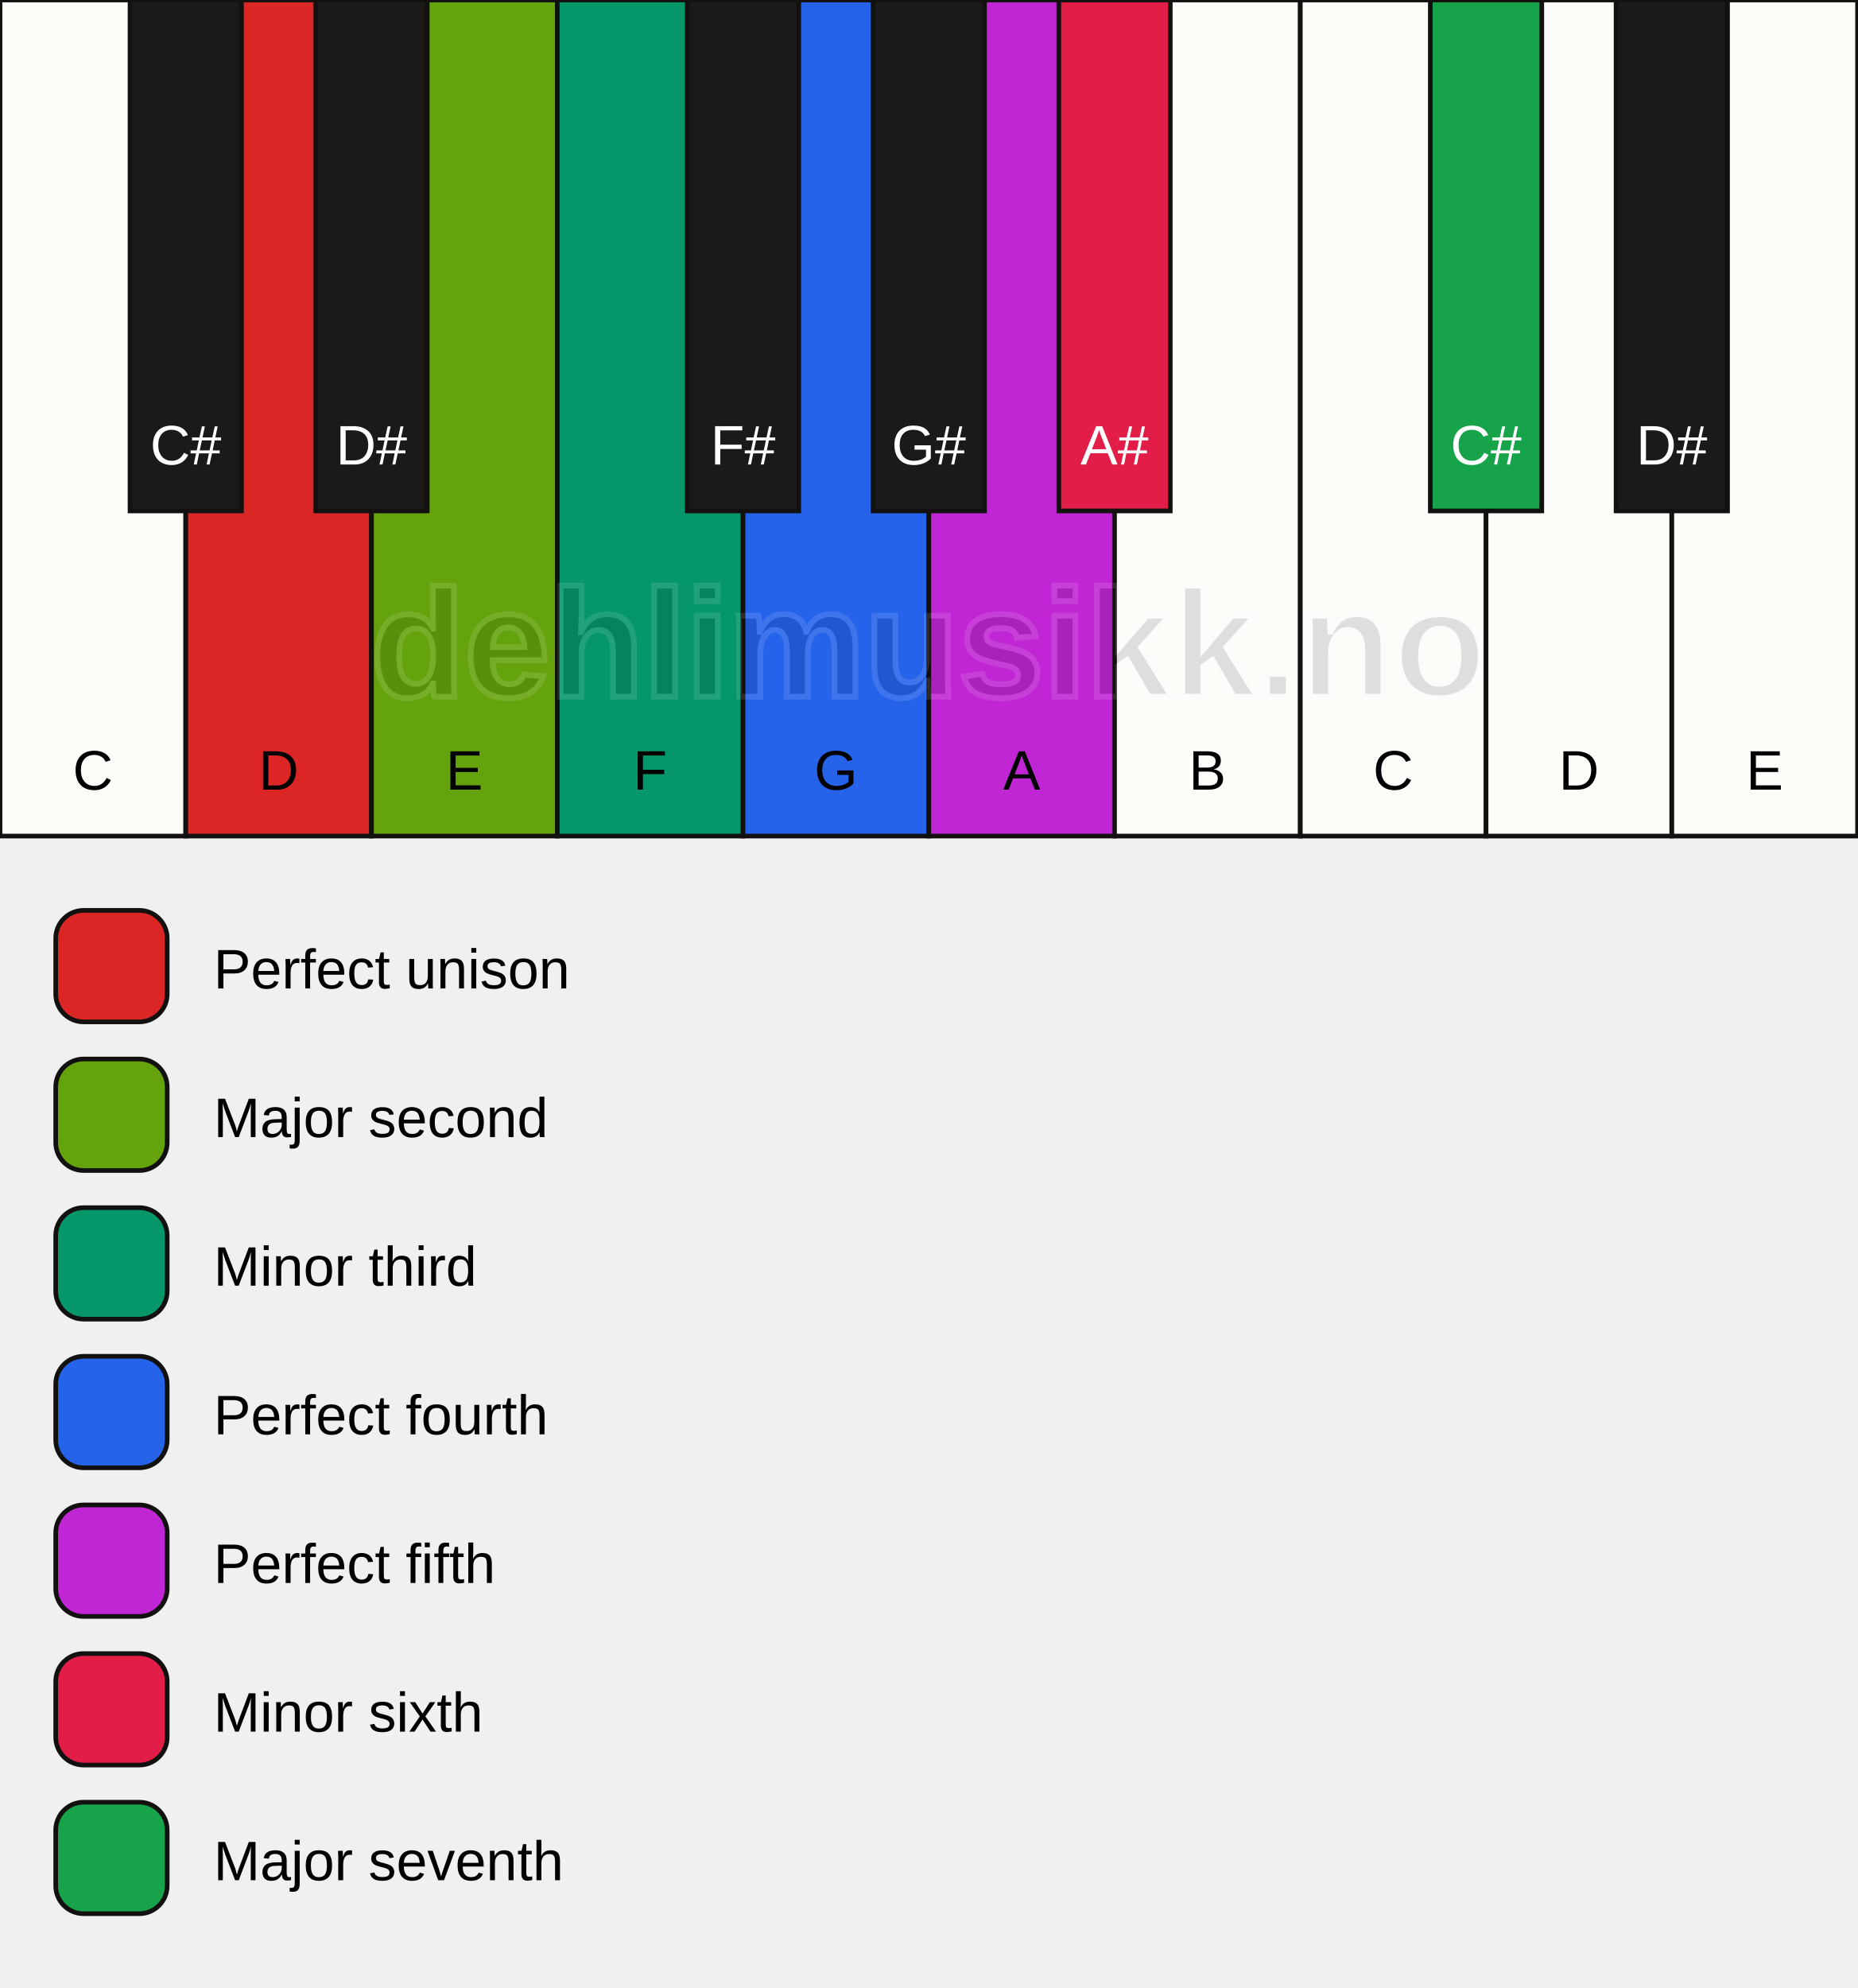
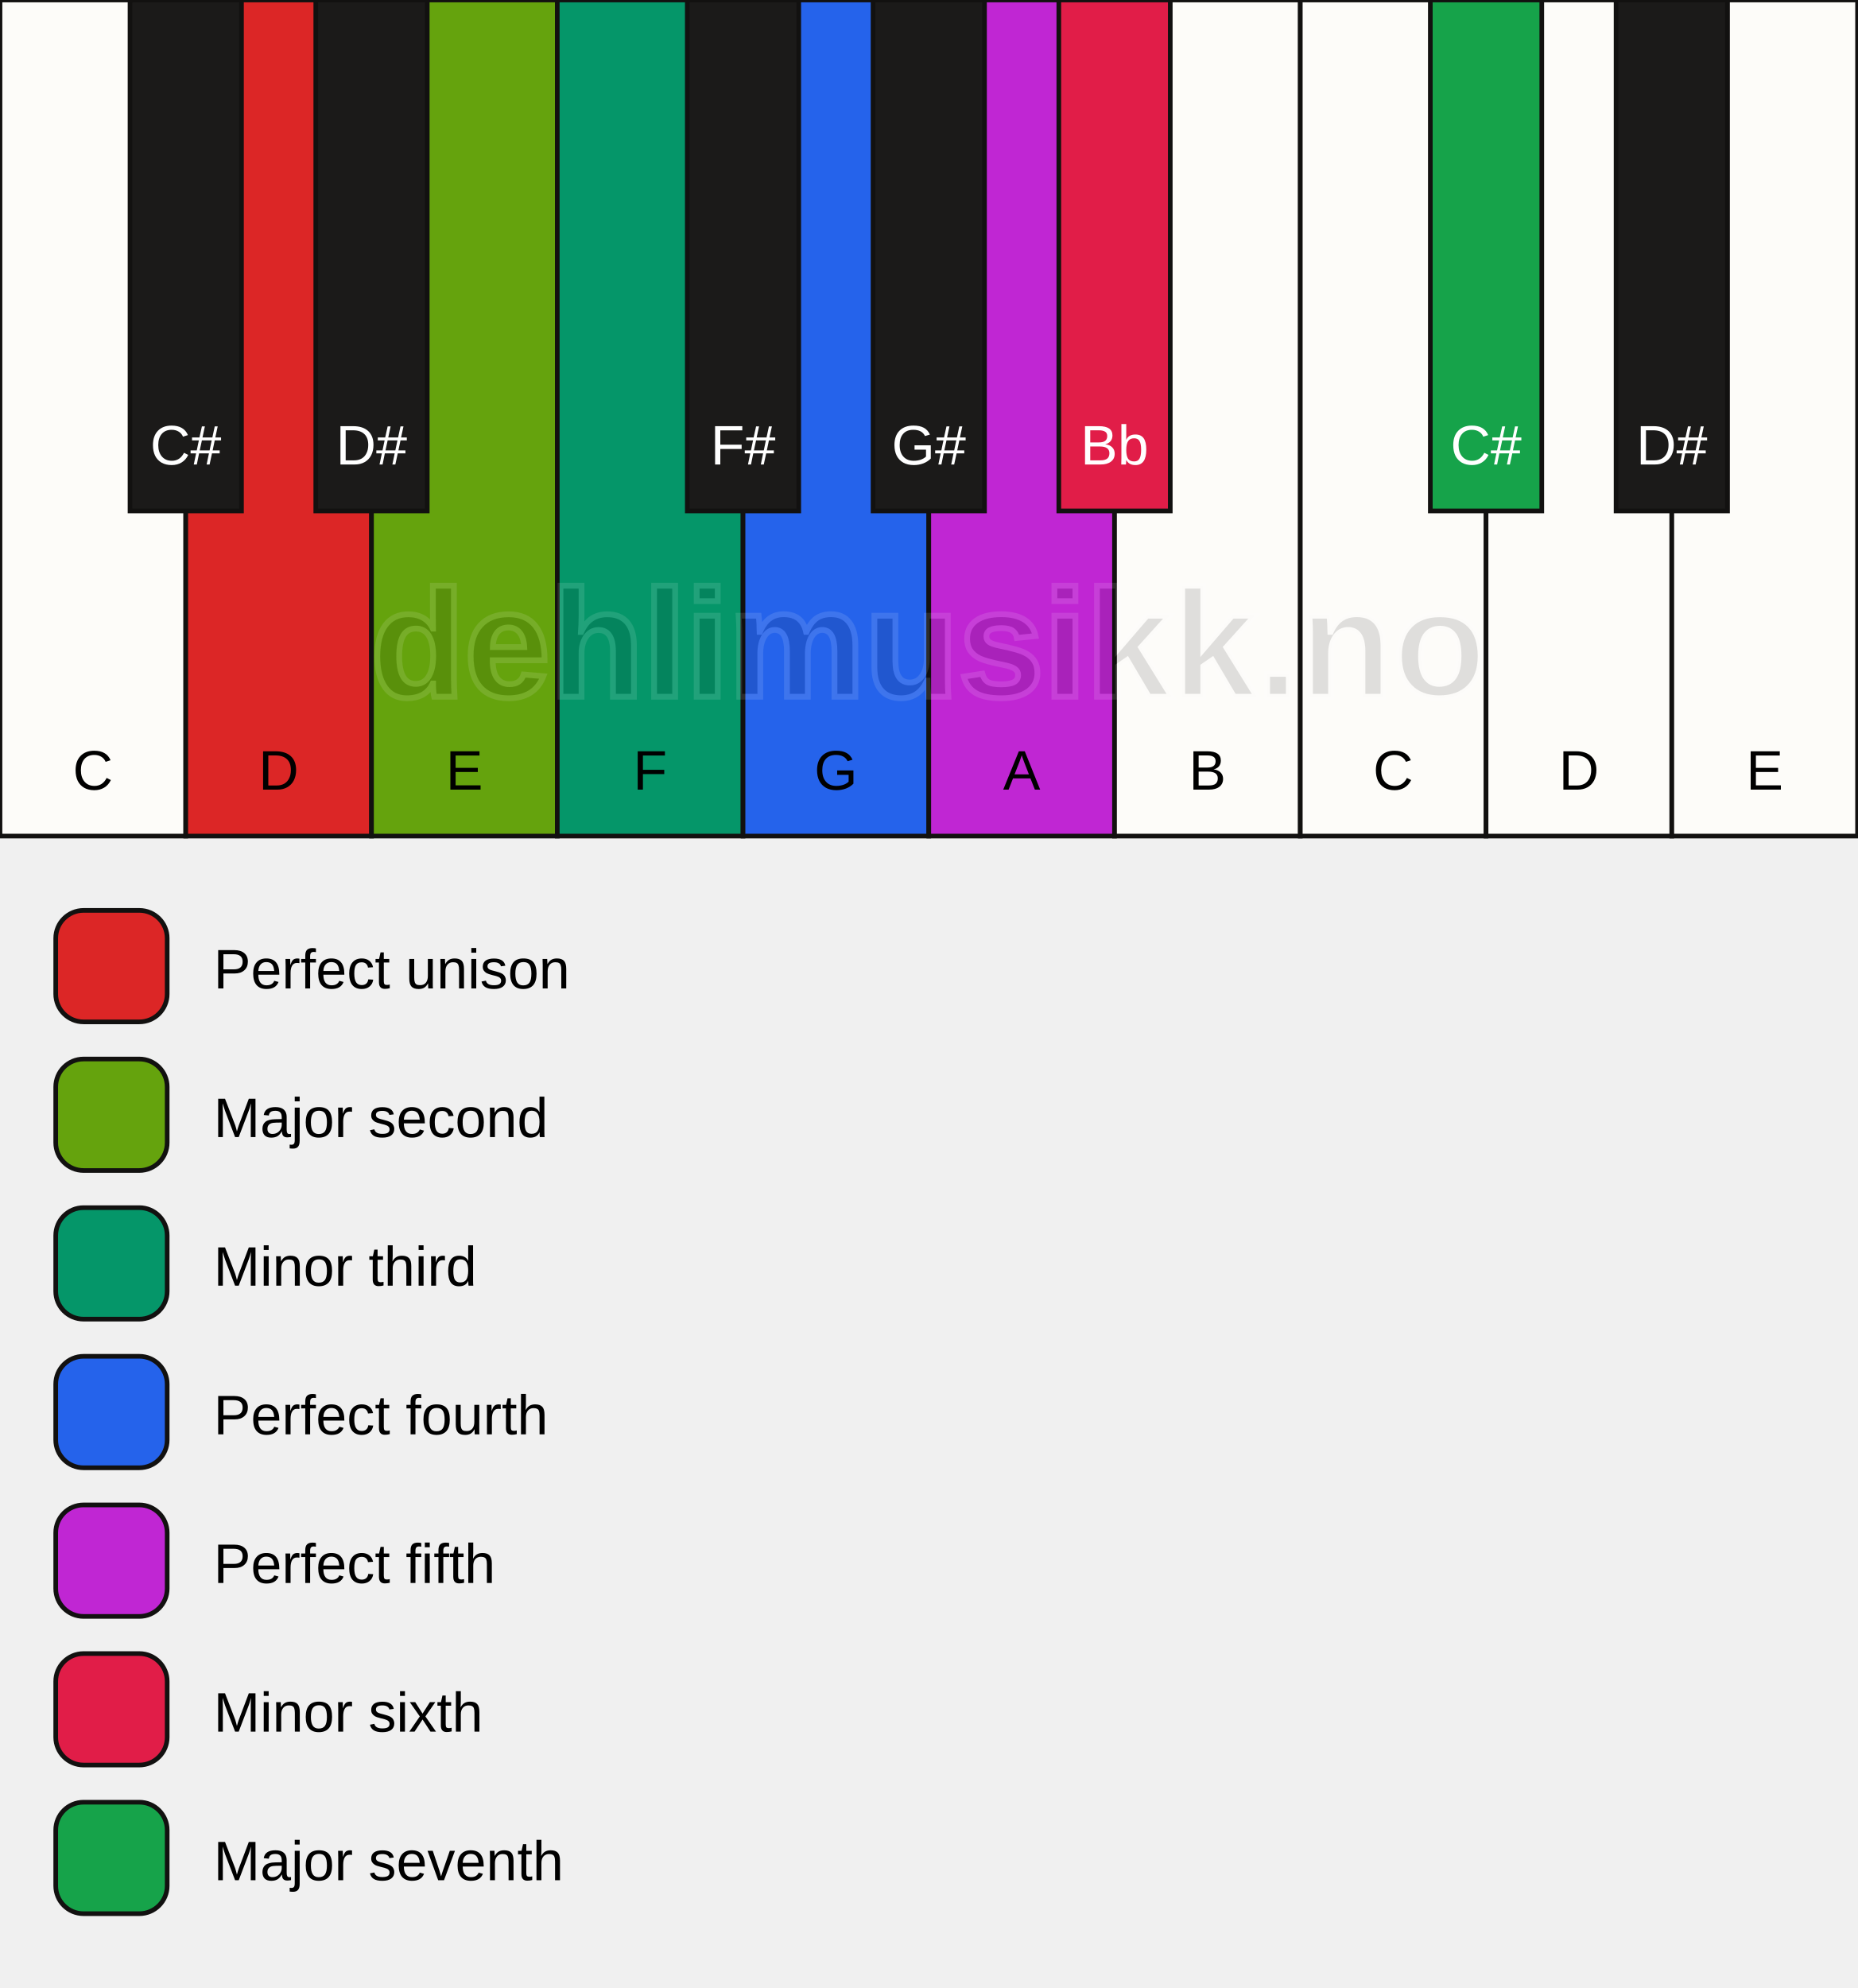
<svg xmlns="http://www.w3.org/2000/svg" width="400" height="428">
  <rect x="0" y="0" width="40" height="180" fill="#fdfcf9" stroke="#121110" />
  <text x="20" y="170" font-size="12" font-family="Arial, sans-serif" text-anchor="middle" fill="#000">
            C
          </text>
  <rect x="40" y="0" width="40" height="180" fill="#dc2626" stroke="#121110" />
  <text x="60" y="170" font-size="12" font-family="Arial, sans-serif" text-anchor="middle" fill="#000">
            D
          </text>
  <rect x="80" y="0" width="40" height="180" fill="#65a30d" stroke="#121110" />
  <text x="100" y="170" font-size="12" font-family="Arial, sans-serif" text-anchor="middle" fill="#000">
            E
          </text>
  <rect x="120" y="0" width="40" height="180" fill="#059669" stroke="#121110" />
  <text x="140" y="170" font-size="12" font-family="Arial, sans-serif" text-anchor="middle" fill="#000">
            F
          </text>
  <rect x="160" y="0" width="40" height="180" fill="#2563eb" stroke="#121110" />
  <text x="180" y="170" font-size="12" font-family="Arial, sans-serif" text-anchor="middle" fill="#000">
            G
          </text>
  <rect x="200" y="0" width="40" height="180" fill="#c026d3" stroke="#121110" />
  <text x="220" y="170" font-size="12" font-family="Arial, sans-serif" text-anchor="middle" fill="#000">
            A
          </text>
  <rect x="240" y="0" width="40" height="180" fill="#fdfcf9" stroke="#121110" />
  <text x="260" y="170" font-size="12" font-family="Arial, sans-serif" text-anchor="middle" fill="#000">
            B
          </text>
  <rect x="280" y="0" width="40" height="180" fill="#fdfcf9" stroke="#121110" />
  <text x="300" y="170" font-size="12" font-family="Arial, sans-serif" text-anchor="middle" fill="#000">
            C
          </text>
  <rect x="320" y="0" width="40" height="180" fill="#fdfcf9" stroke="#121110" />
  <text x="340" y="170" font-size="12" font-family="Arial, sans-serif" text-anchor="middle" fill="#000">
            D
          </text>
  <rect x="360" y="0" width="40" height="180" fill="#fdfcf9" stroke="#121110" />
  <text x="380" y="170" font-size="12" font-family="Arial, sans-serif" text-anchor="middle" fill="#000">
            E
          </text>
  <rect x="28" y="0" width="24" height="110" fill="#1b1a19" stroke="#121110" />
  <text x="40" y="100" font-size="12" font-family="Arial, sans-serif" text-anchor="middle" fill="#fff">
            C#
          </text>
  <rect x="68" y="0" width="24" height="110" fill="#1b1a19" stroke="#121110" />
  <text x="80" y="100" font-size="12" font-family="Arial, sans-serif" text-anchor="middle" fill="#fff">
            D#
          </text>
  <rect x="148" y="0" width="24" height="110" fill="#1b1a19" stroke="#121110" />
  <text x="160" y="100" font-size="12" font-family="Arial, sans-serif" text-anchor="middle" fill="#fff">
            F#
          </text>
  <rect x="188" y="0" width="24" height="110" fill="#1b1a19" stroke="#121110" />
  <text x="200" y="100" font-size="12" font-family="Arial, sans-serif" text-anchor="middle" fill="#fff">
            G#
          </text>
  <rect x="228" y="0" width="24" height="110" fill="#e11d48" stroke="#121110" />
  <text x="240" y="100" font-size="12" font-family="Arial, sans-serif" text-anchor="middle" fill="#fff">
-             A#
+             Bb
          </text>
  <rect x="308" y="0" width="24" height="110" fill="#16a34a" stroke="#121110" />
  <text x="320" y="100" font-size="12" font-family="Arial, sans-serif" text-anchor="middle" fill="#fff">
            C#
          </text>
  <rect x="348" y="0" width="24" height="110" fill="#1b1a19" stroke="#121110" />
  <text x="360" y="100" font-size="12" font-family="Arial, sans-serif" text-anchor="middle" fill="#fff">
            D#
          </text>
  <text x="200" y="150" font-size="33" font-family="Arial, sans-serif" font-weight="bold" text-anchor="middle" fill="#000" opacity="0.12" stroke="#fff" stroke-width="1.25" stroke-opacity="0.95">
        dehlimusikk.no
      </text>
  <rect x="12" y="196" width="24" height="24" fill="#dc2626" stroke="#121110" rx="6" />
  <text x="46" y="212.8" font-size="12" font-family="Arial, sans-serif" text-anchor="start" fill="#000">Perfect unison</text>
  <rect x="12" y="228" width="24" height="24" fill="#65a30d" stroke="#121110" rx="6" />
  <text x="46" y="244.8" font-size="12" font-family="Arial, sans-serif" text-anchor="start" fill="#000">Major second</text>
  <rect x="12" y="260" width="24" height="24" fill="#059669" stroke="#121110" rx="6" />
  <text x="46" y="276.8" font-size="12" font-family="Arial, sans-serif" text-anchor="start" fill="#000">Minor third</text>
  <rect x="12" y="292" width="24" height="24" fill="#2563eb" stroke="#121110" rx="6" />
  <text x="46" y="308.8" font-size="12" font-family="Arial, sans-serif" text-anchor="start" fill="#000">Perfect fourth</text>
  <rect x="12" y="324" width="24" height="24" fill="#c026d3" stroke="#121110" rx="6" />
  <text x="46" y="340.8" font-size="12" font-family="Arial, sans-serif" text-anchor="start" fill="#000">Perfect fifth</text>
  <rect x="12" y="356" width="24" height="24" fill="#e11d48" stroke="#121110" rx="6" />
  <text x="46" y="372.8" font-size="12" font-family="Arial, sans-serif" text-anchor="start" fill="#000">Minor sixth</text>
  <rect x="12" y="388" width="24" height="24" fill="#16a34a" stroke="#121110" rx="6" />
  <text x="46" y="404.8" font-size="12" font-family="Arial, sans-serif" text-anchor="start" fill="#000">Major seventh</text>
</svg>
